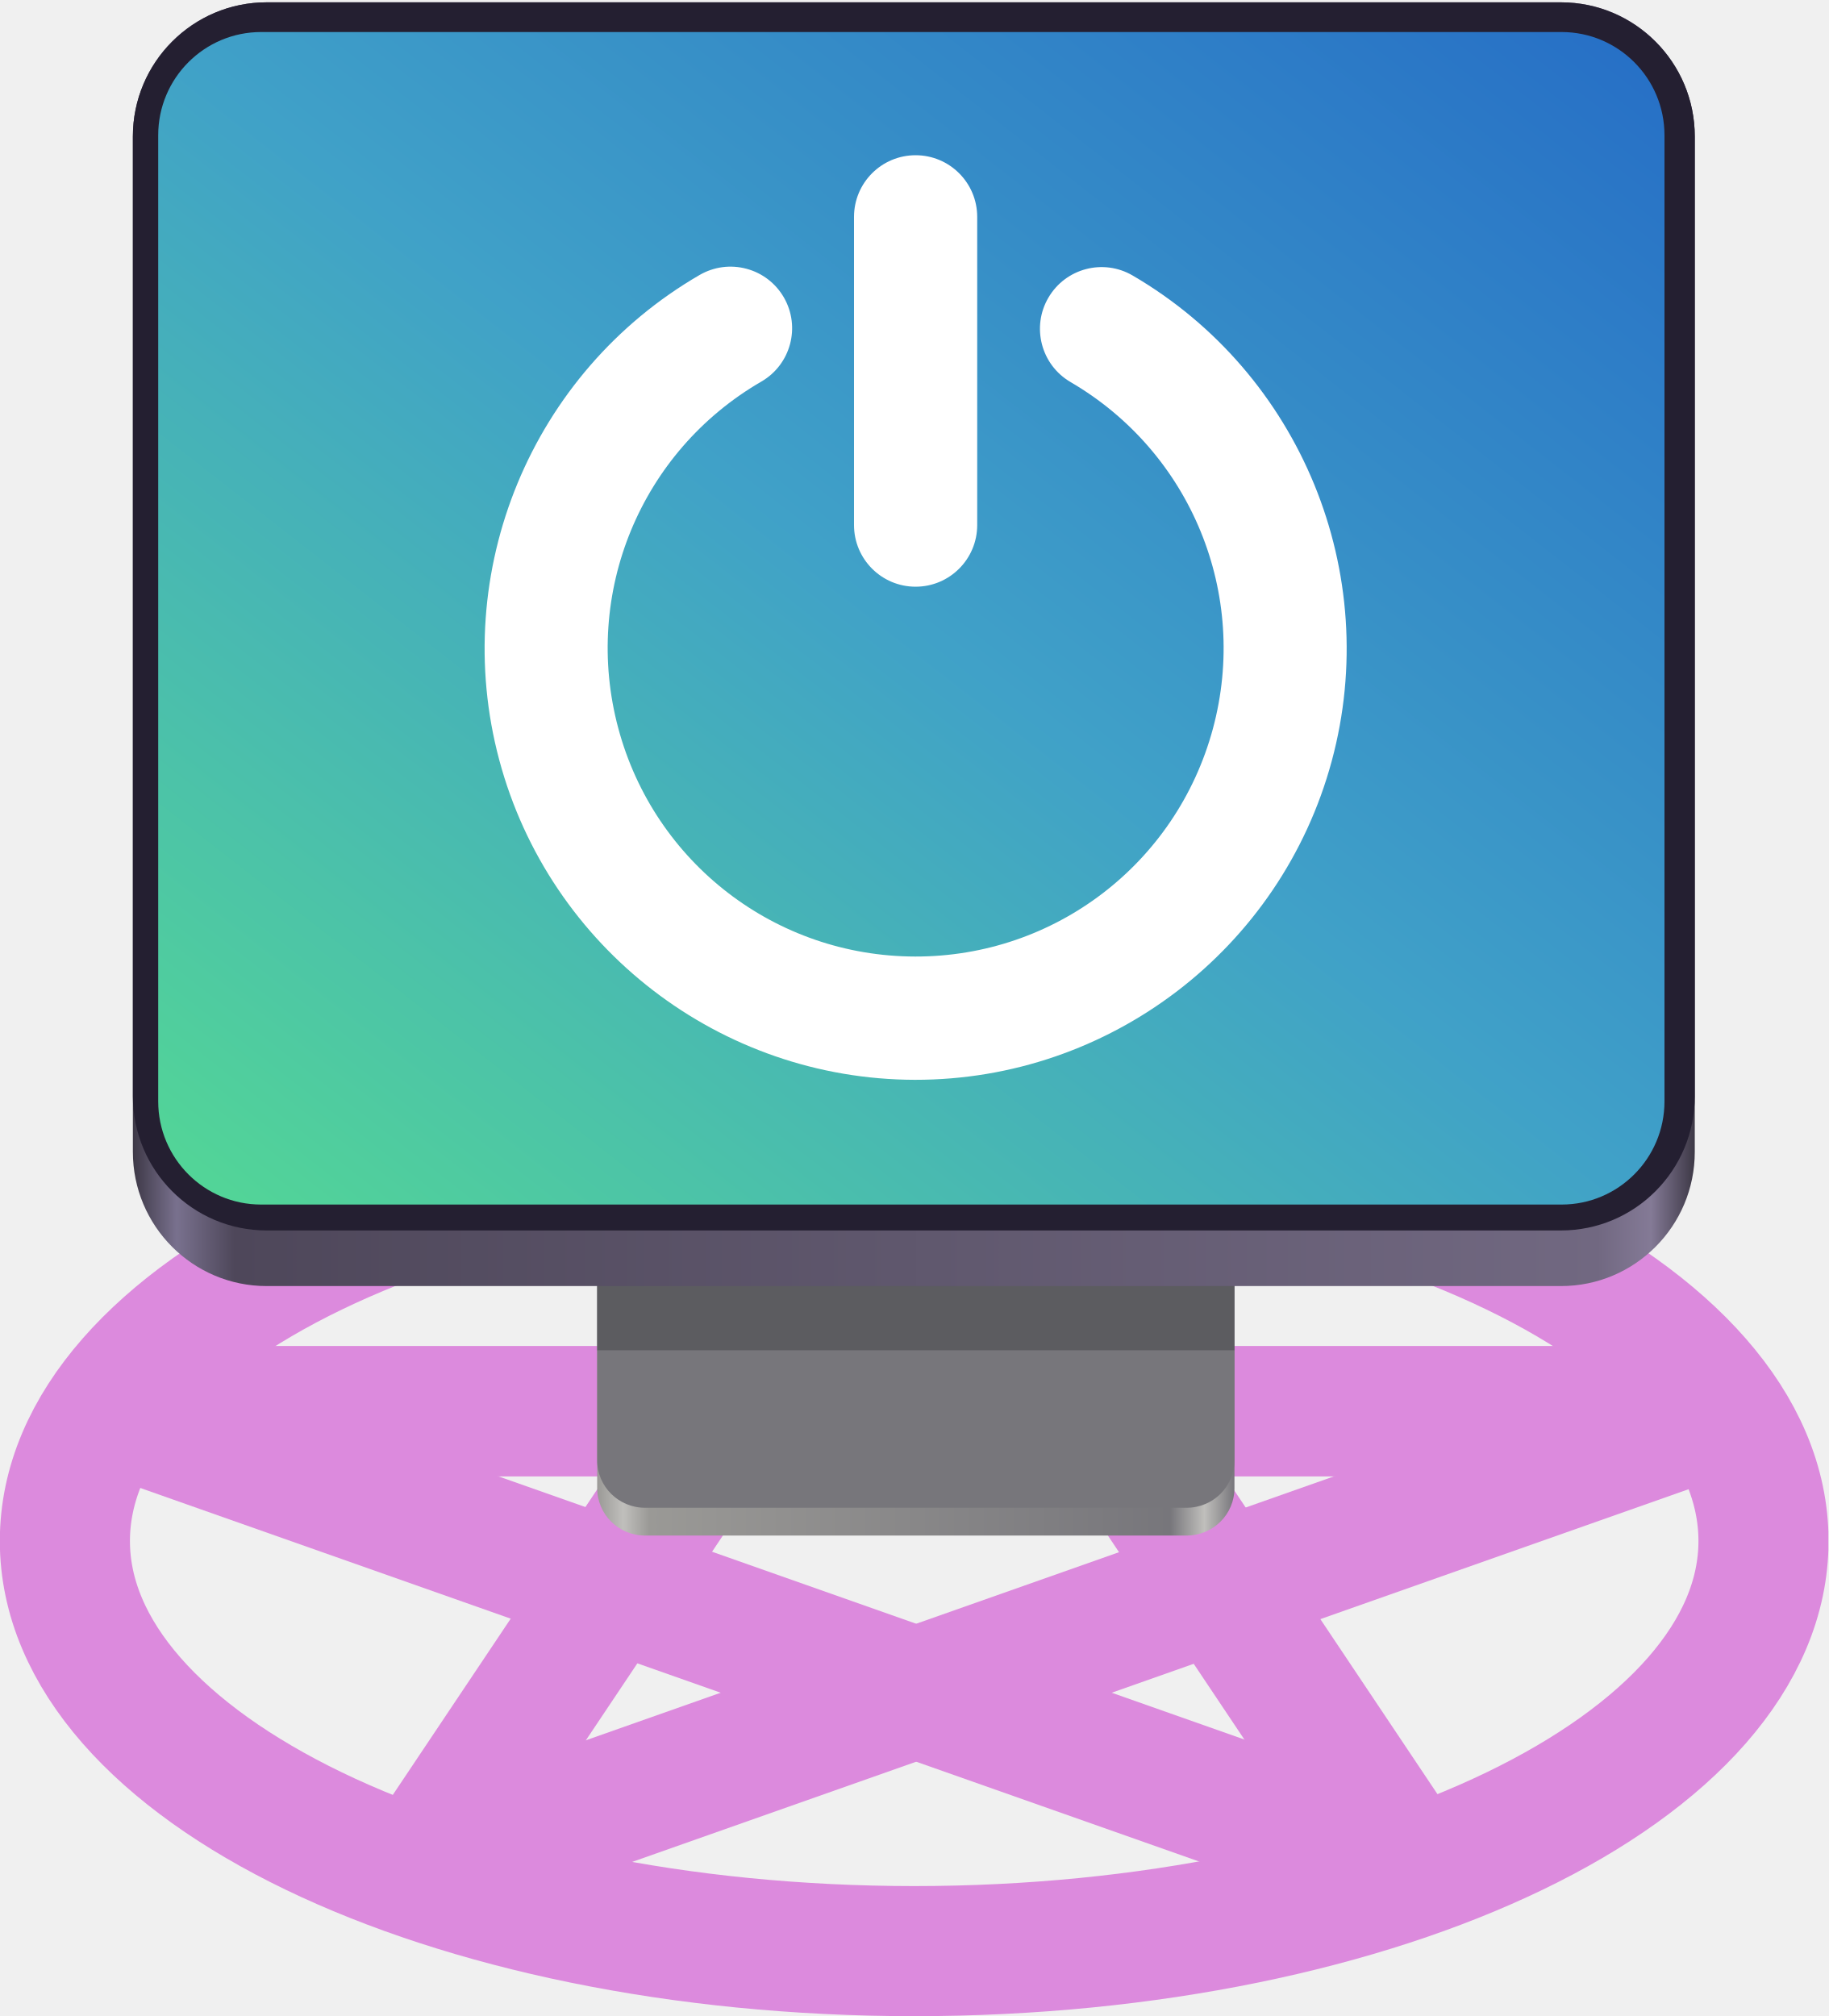
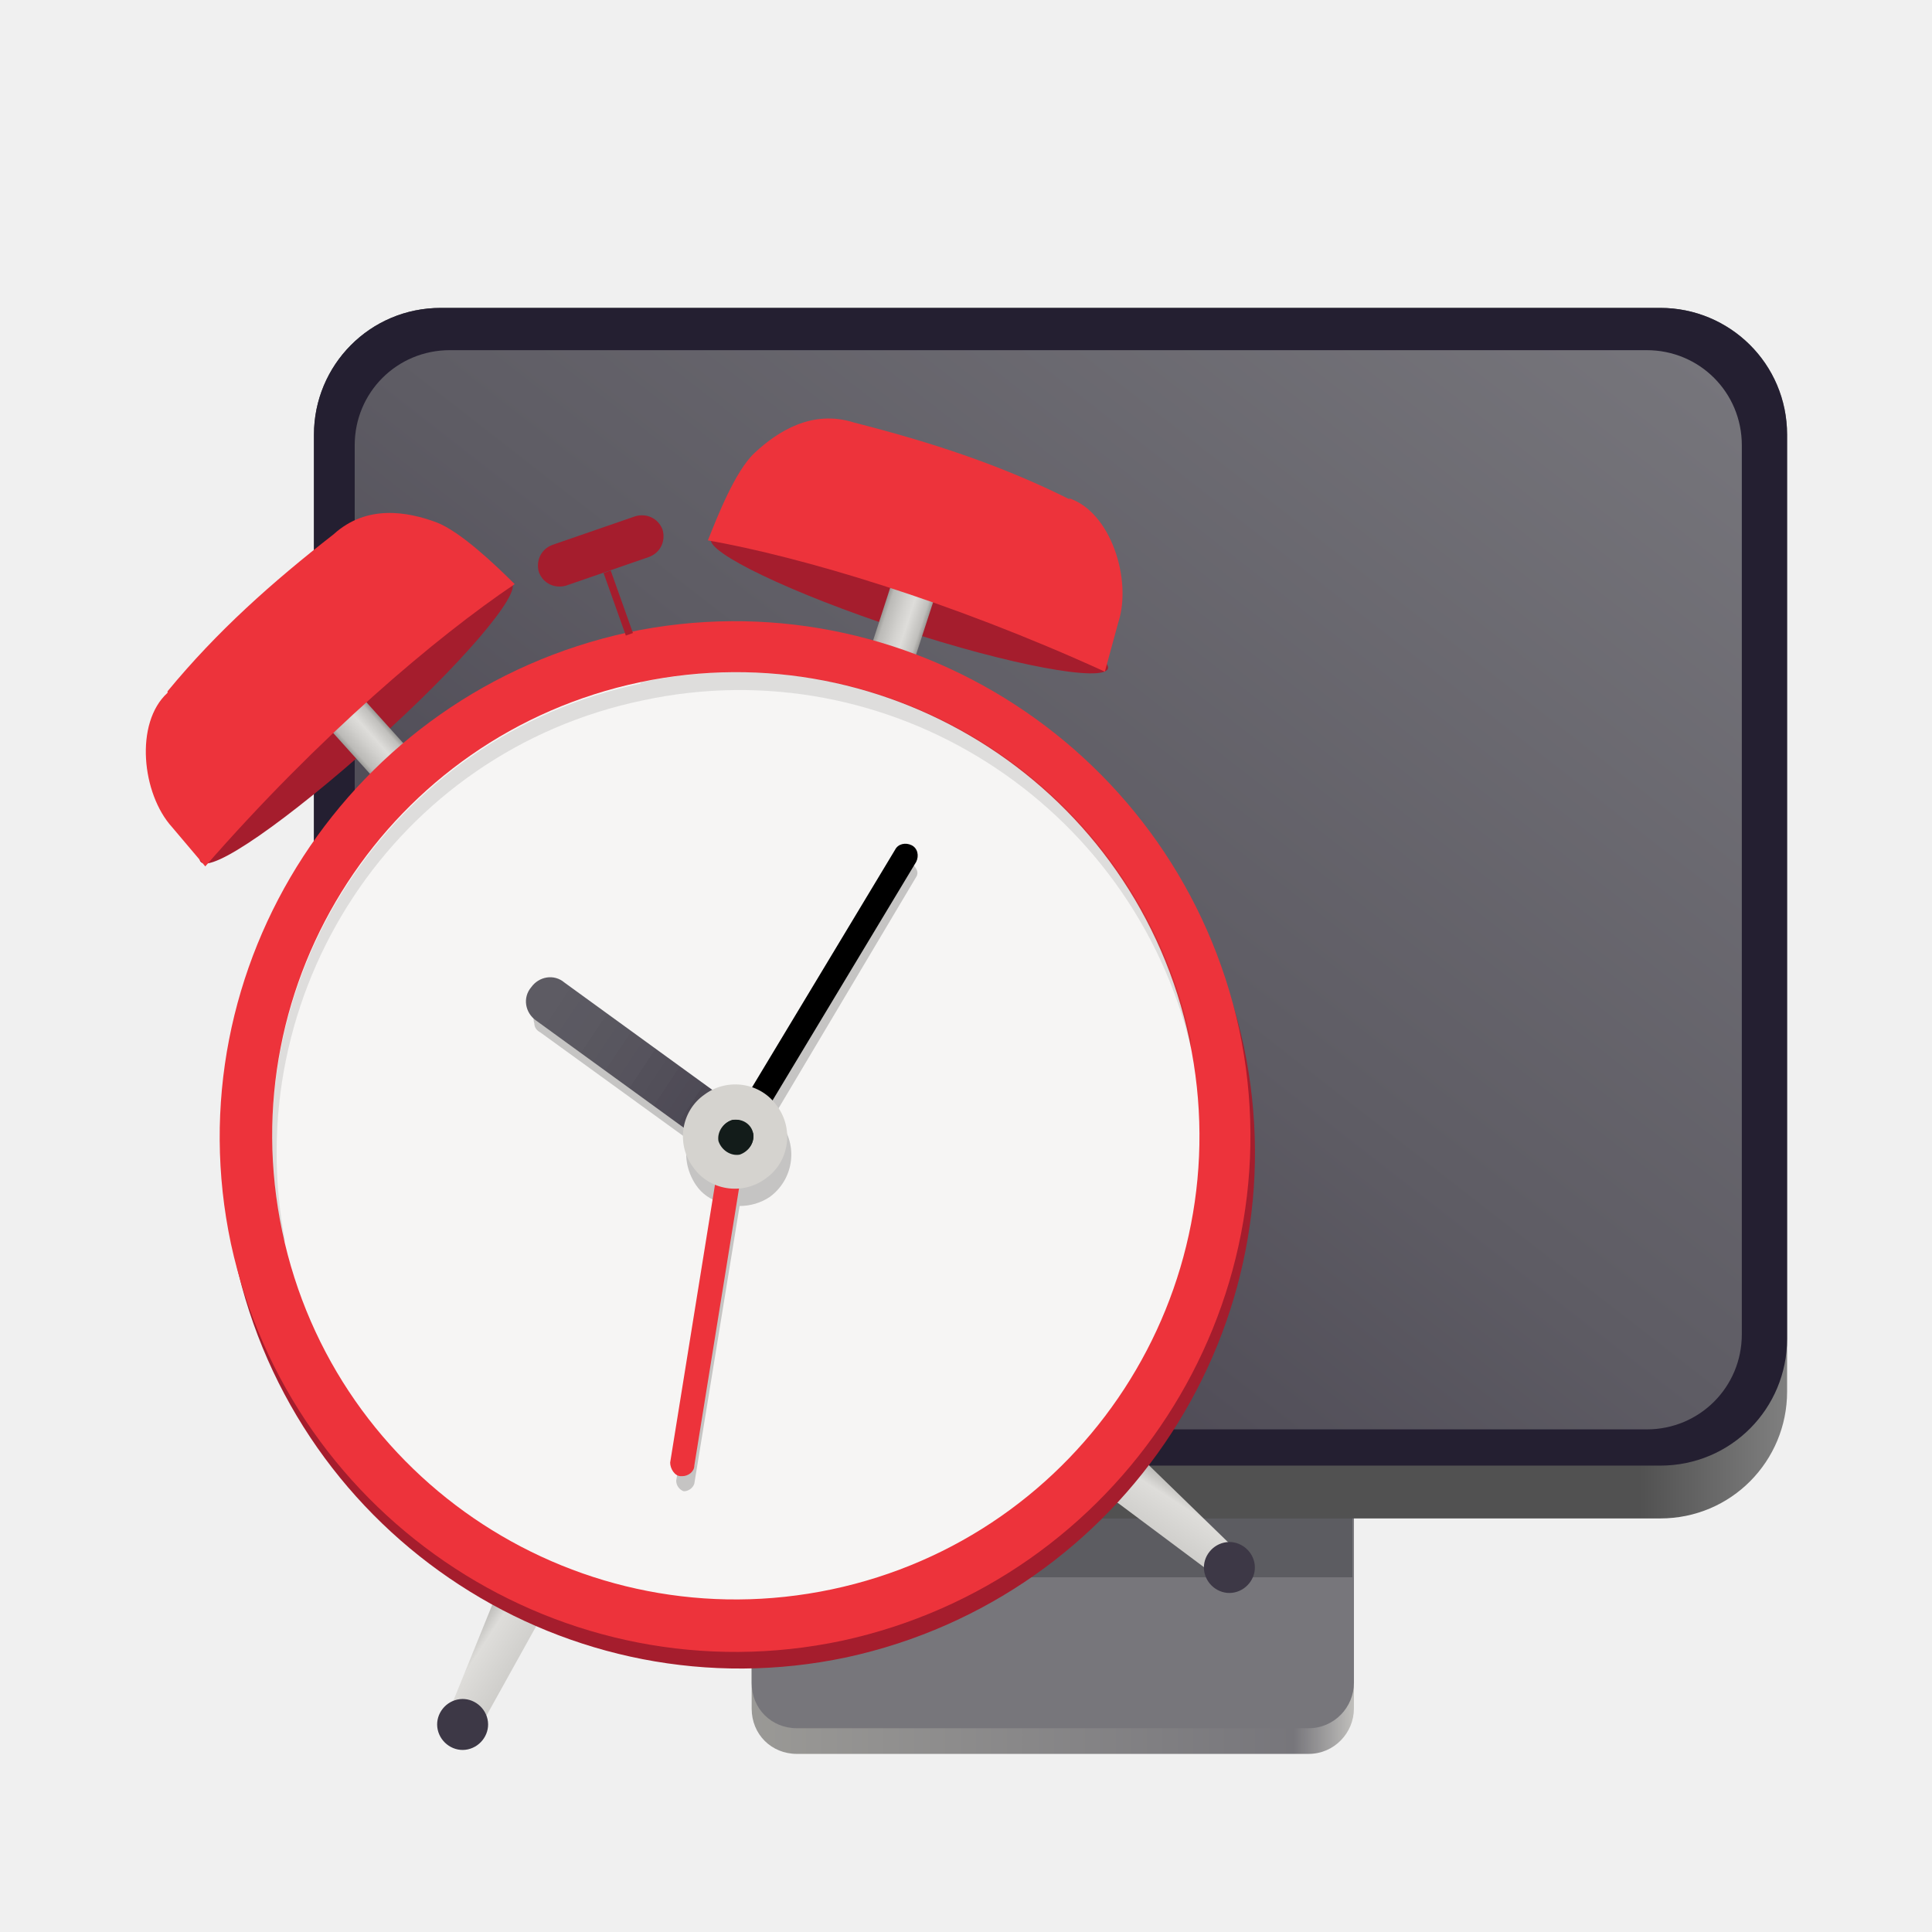
- <svg xmlns="http://www.w3.org/2000/svg" width="789" height="870" xml:space="preserve" overflow="hidden">
+ <svg xmlns="http://www.w3.org/2000/svg" xmlns:xlink="http://www.w3.org/1999/xlink" version="1.1" viewBox="0 0 128 128">
  <defs>
-     <linearGradient x1="3841.7" y1="797.665" x2="4116.7" y2="797.665" gradientUnits="userSpaceOnUse" spreadMethod="reflect" id="fill0">
-       <stop offset="0" stop-color="#9A9996" />
-       <stop offset="0.041" stop-color="#C0BFBC" />
-       <stop offset="0.082" stop-color="#9A9996" />
-       <stop offset="0.899" stop-color="#77767B" />
-       <stop offset="0.953" stop-color="#C0BFBC" />
-       <stop offset="1" stop-color="#77767B" />
-     </linearGradient>
-     <linearGradient x1="3641.34" y1="566.999" x2="4315.34" y2="566.999" gradientUnits="userSpaceOnUse" spreadMethod="reflect" id="fill1">
-       <stop offset="0" stop-color="#3D3846" />
-       <stop offset="0.028" stop-color="#79718E" />
-       <stop offset="0.065" stop-color="#4E475A" />
-       <stop offset="0.938" stop-color="#716881" />
-       <stop offset="0.972" stop-color="#847A96" />
-       <stop offset="1" stop-color="#3D3846" />
-     </linearGradient>
-     <linearGradient x1="3731.59" y1="870.71" x2="4222.96" y2="240.938" gradientUnits="userSpaceOnUse" spreadMethod="reflect" id="fill2">
-       <stop offset="0" stop-color="#53D795" />
-       <stop offset="0.5" stop-color="#40A1C8" />
-       <stop offset="1" stop-color="#266EC6" />
+     <style>
+       .cls-1 {
+         fill: #131c1a;
+       }
+ 
+       .cls-1, .cls-2, .cls-3, .cls-4, .cls-5, .cls-6, .cls-7, .cls-8, .cls-9, .cls-10, .cls-11, .cls-12, .cls-13, .cls-14, .cls-15, .cls-16, .cls-17 {
+         fill-rule: evenodd;
+       }
+ 
+       .cls-18 {
+         fill: #f0f0f0;
+       }
+ 
+       .cls-19 {
+         stroke: #62a0ea;
+         stroke-width: 2px;
+       }
+ 
+       .cls-19, .cls-20 {
+         fill: none;
+       }
+ 
+       .cls-21 {
+         fill: url(#linear-gradient-4);
+       }
+ 
+       .cls-2 {
+         fill: url(#linear-gradient-3);
+       }
+ 
+       .cls-22, .cls-14 {
+         fill: #ed333b;
+       }
+ 
+       .cls-3 {
+         fill-opacity: .2;
+       }
+ 
+       .cls-23 {
+         fill: url(#linear-gradient-5);
+       }
+ 
+       .cls-24 {
+         fill: url(#linear-gradient-8);
+       }
+ 
+       .cls-4 {
+         fill: #d5d3cf;
+       }
+ 
+       .cls-5, .cls-25 {
+         fill: #a51d2d;
+       }
+ 
+       .cls-6 {
+         fill: #3d3846;
+       }
+ 
+       .cls-7 {
+         fill: url(#linear-gradient-2);
+       }
+ 
+       .cls-8 {
+         fill-opacity: .1;
+       }
+ 
+       .cls-9 {
+         fill: #c0bfbc;
+       }
+ 
+       .cls-10 {
+         fill: url(#linear-gradient-6);
+       }
+ 
+       .cls-26 {
+         display: none;
+       }
+ 
+       .cls-11 {
+         fill: #f6f5f4;
+       }
+ 
+       .cls-12 {
+         fill: url(#linear-gradient-7);
+       }
+ 
+       .cls-13 {
+         fill: #241f31;
+       }
+ 
+       .cls-20 {
+         isolation: isolate;
+         opacity: .1;
+         stroke: #000;
+         stroke-dasharray: 1 1;
+         stroke-width: 1px;
+       }
+ 
+       .cls-15 {
+         fill: url(#linear-gradient);
+       }
+ 
+       .cls-16 {
+         fill: #434348;
+         fill-opacity: .5;
+       }
+ 
+       .cls-17 {
+         fill: #77767b;
+       }
+     </style>
+     <linearGradient id="linear-gradient" x1="1203.8" y1="-514.9" x2="1243.7" y2="-514.9" gradientTransform="translate(-1154 -421) scale(1 -1)" gradientUnits="userSpaceOnUse">
+       <stop offset="0" stop-color="#9a9996" />
+       <stop offset="0" stop-color="#c0bfbc" />
+       <stop offset="0" stop-color="#9a9996" />
+       <stop offset=".9" stop-color="#77767b" />
+       <stop offset="1" stop-color="#c0bfbc" />
+       <stop offset="1" stop-color="#77767b" />
+     </linearGradient>
+     <linearGradient id="linear-gradient-2" x1="1174.8" y1="-481.5" x2="1272.4" y2="-481.5" gradientTransform="translate(-1154 -421) scale(1 -1)" gradientUnits="userSpaceOnUse">
+       <stop offset="0" stop-color="#3f3f3f" />
+       <stop offset="0" stop-color="gray" />
+       <stop offset="0" stop-color="#515151" />
+       <stop offset=".9" stop-color="#515151" />
+       <stop offset="1" stop-color="gray" />
+       <stop offset="1" stop-color="#3f3f3f" />
+     </linearGradient>
+     <linearGradient id="linear-gradient-3" x1="1188.8" y1="-524.4" x2="1258.1" y2="-435.4" gradientTransform="translate(-1154 -421) scale(1 -1)" gradientUnits="userSpaceOnUse">
+       <stop offset="0" stop-color="#3d3846" />
+       <stop offset=".5" stop-color="#5e5c64" />
+       <stop offset="1" stop-color="#77767c" />
+     </linearGradient>
+     <linearGradient id="linear-gradient-4" x1="-1333.7" y1="27.8" x2="-1330.7" y2="27.8" gradientTransform="translate(-1307.9 76.6) rotate(-180)" gradientUnits="userSpaceOnUse">
+       <stop offset="0" stop-color="#9a9996" />
+       <stop offset=".1" stop-color="#c0bfbc" />
+       <stop offset=".4" stop-color="#deddda" />
+       <stop offset=".6" stop-color="#d2d1ce" />
+       <stop offset=".9" stop-color="#bbbab7" />
+       <stop offset="1" stop-color="#9a9996" />
+     </linearGradient>
+     <linearGradient id="linear-gradient-5" x1="-986.2" y1="387.1" x2="-983.2" y2="387.1" gradientTransform="translate(-327.7 -942) rotate(-90)" xlink:href="#linear-gradient-4" />
+     <linearGradient id="linear-gradient-6" x1="1180.9" y1="-522.7" x2="1198.2" y2="-534" gradientTransform="translate(-1154 -421) scale(1 -1)" gradientUnits="userSpaceOnUse">
+       <stop offset="0" stop-color="#c0bfbc" />
+       <stop offset=".3" stop-color="#c0bfbc" />
+       <stop offset=".3" stop-color="#9a9996" />
+       <stop offset=".4" stop-color="#deddda" />
+       <stop offset=".5" stop-color="#d2d1ce" />
+       <stop offset=".7" stop-color="#bbbab7" />
+       <stop offset=".7" stop-color="#9a9996" />
+       <stop offset="1" stop-color="#9a9996" />
+     </linearGradient>
+     <linearGradient id="linear-gradient-7" x1="-781.4" y1="1297.4" x2="-766.9" y2="1282.9" gradientTransform="translate(-415.2 1522.2) rotate(168)" xlink:href="#linear-gradient-6" />
+     <linearGradient id="linear-gradient-8" x1="1188.3" y1="-486.3" x2="1204.8" y2="-497.3" gradientTransform="translate(-1154 -421) scale(1 -1)" gradientUnits="userSpaceOnUse">
+       <stop offset="0" stop-color="#5e5c64" />
+       <stop offset="0" stop-color="#5d5b63" />
+       <stop offset="0" stop-color="#5d5b63" />
+       <stop offset="0" stop-color="#5d5b63" />
+       <stop offset=".1" stop-color="#5d5b63" />
+       <stop offset=".1" stop-color="#5d5b63" />
+       <stop offset=".2" stop-color="#5c5a62" />
+       <stop offset=".2" stop-color="#5c5a62" />
+       <stop offset=".2" stop-color="#5b5962" />
+       <stop offset=".3" stop-color="#5b5961" />
+       <stop offset=".3" stop-color="#5a5861" />
+       <stop offset=".3" stop-color="#5a5760" />
+       <stop offset=".3" stop-color="#59575f" />
+       <stop offset=".4" stop-color="#58565f" />
+       <stop offset=".4" stop-color="#58555e" />
+       <stop offset=".4" stop-color="#57545d" />
+       <stop offset=".5" stop-color="#56535d" />
+       <stop offset=".5" stop-color="#55525c" />
+       <stop offset=".5" stop-color="#54515b" />
+       <stop offset=".5" stop-color="#53505a" />
+       <stop offset=".6" stop-color="#524f59" />
+       <stop offset=".6" stop-color="#514e58" />
+       <stop offset=".6" stop-color="#504c57" />
+       <stop offset=".7" stop-color="#4e4b56" />
+       <stop offset=".7" stop-color="#4d4a55" />
+       <stop offset=".7" stop-color="#4c4854" />
+       <stop offset=".7" stop-color="#4b4752" />
+       <stop offset=".8" stop-color="#494551" />
+       <stop offset=".8" stop-color="#484450" />
+       <stop offset=".8" stop-color="#46424e" />
+       <stop offset=".9" stop-color="#45414d" />
+       <stop offset=".9" stop-color="#433f4c" />
+       <stop offset=".9" stop-color="#423d4a" />
+       <stop offset=".9" stop-color="#403b49" />
+       <stop offset="1" stop-color="#3e3947" />
+       <stop offset="1" stop-color="#3d3846" />
    </linearGradient>
  </defs>
-   <g transform="translate(-3584 -289)">
-     <path d="M3612 954C3612 856.245 3776.09 777 3978.5 777 4180.91 777 4345 856.245 4345 954 4345 1051.75 4180.91 1131 3978.5 1131 3776.09 1131 3612 1051.75 3612 954Z" stroke="#DC8ADD" stroke-width="56.146" stroke-miterlimit="8" fill="none" fill-rule="evenodd" />
-     <path d="M3635 898 4324.39 898" stroke="#DC8ADD" stroke-width="56.146" stroke-miterlimit="8" fill="none" fill-rule="evenodd" />
-     <path d="M3635 898 4192.73 1094.77" stroke="#DC8ADD" stroke-width="56.146" stroke-miterlimit="8" fill="none" fill-rule="evenodd" />
-     <path d="M0 0 213.033 318.385" stroke="#DC8ADD" stroke-width="56.146" stroke-miterlimit="8" fill="none" fill-rule="evenodd" transform="matrix(-1 0 0 1 3979.03 777)" />
-     <path d="M0 0 557.728 196.773" stroke="#DC8ADD" stroke-width="56.146" stroke-miterlimit="8" fill="none" fill-rule="evenodd" transform="matrix(1 0 0 -1 3766 1094.77)" />
-     <path d="M3635 898 4324.39 898" stroke="#DC8ADD" stroke-width="56.146" stroke-miterlimit="8" fill="none" fill-rule="evenodd" />
-     <path d="M3979 777 4192.03 1095.39" stroke="#DC8ADD" stroke-width="56.146" stroke-miterlimit="8" fill="none" fill-rule="evenodd" />
-     <path d="M3612 936C3612 838.246 3776.09 759 3978.5 759 4180.91 759 4345 838.246 4345 936 4345 1033.75 4180.91 1113 3978.5 1113 3776.09 1113 3612 1033.75 3612 936Z" stroke="transparent" stroke-width="56.146" stroke-miterlimit="8" fill="none" fill-rule="evenodd" />
-     <path d="M3635 880 4324.39 880" stroke="transparent" stroke-width="56.146" stroke-miterlimit="8" fill="none" fill-rule="evenodd" />
-     <path d="M3635 880 4192.73 1076.77" stroke="transparent" stroke-width="56.146" stroke-miterlimit="8" fill="none" fill-rule="evenodd" />
-     <path d="M0 0 213.033 318.385" stroke="transparent" stroke-width="56.146" stroke-miterlimit="8" fill="none" fill-rule="evenodd" transform="matrix(-1 0 0 1 3979.03 759)" />
-     <path d="M0 0 557.728 196.773" stroke="transparent" stroke-width="56.146" stroke-miterlimit="8" fill="none" fill-rule="evenodd" transform="matrix(1 0 0 -1 3766 1076.77)" />
-     <path d="M3635 880 4324.39 880" stroke="transparent" stroke-width="56.146" stroke-miterlimit="8" fill="none" fill-rule="evenodd" />
-     <path d="M3979 759 4192.03 1077.39" stroke="transparent" stroke-width="56.146" stroke-miterlimit="8" fill="none" fill-rule="evenodd" />
-     <path d="M3862.37 643.665 4096.04 643.665C4107.49 643.665 4116.7 652.808 4116.7 664.163L4116.7 931.169C4116.7 942.524 4107.49 951.666 4096.04 951.666L3862.37 951.666C3850.92 951.666 3841.7 942.524 3841.7 931.169L3841.7 664.163C3841.7 652.808 3850.92 643.665 3862.37 643.665Z" fill="url(#fill0)" fill-rule="evenodd" />
-     <path d="M3862.37 631.672 4096.04 631.672C4107.49 631.672 4116.7 640.813 4116.7 652.169L4116.7 919.174C4116.7 930.53 4107.49 939.672 4096.04 939.672L3862.37 939.672C3850.92 939.672 3841.7 930.53 3841.7 919.174L3841.7 652.169C3841.7 640.813 3850.92 631.672 3862.37 631.672Z" fill="#77767B" fill-rule="evenodd" />
-     <path d="M3841.7 549.71 4116.7 549.71 4116.7 871.711 3841.7 871.711Z" fill="#434348" fill-rule="evenodd" fill-opacity="0.51" />
-     <path d="M4315.34 347.899 4315.34 786.099C4315.34 818.076 4289.49 843.999 4257.61 843.999L3699.07 843.999C3667.19 843.999 3641.34 818.076 3641.34 786.099L3641.34 347.899C3641.34 315.922 3667.19 289.999 3699.07 289.999L4257.61 289.999C4289.49 289.999 4315.34 315.922 4315.34 347.899Z" fill="url(#fill1)" fill-rule="evenodd" />
-     <path d="M4315.34 347.912 4315.34 762.092C4315.34 794.075 4289.49 820.002 4257.61 820.002L3699.07 820.002C3667.19 820.002 3641.34 794.075 3641.34 762.092L3641.34 347.912C3641.34 315.929 3667.19 290.002 3699.07 290.002L4257.61 290.002C4289.49 290.002 4315.34 315.929 4315.34 347.912Z" fill="#241F31" fill-rule="evenodd" />
-     <path d="M4257.86 302.824C4282.39 302.824 4302.27 322.77 4302.27 347.374L4302.27 764.274C4302.27 788.878 4282.39 808.824 4257.86 808.824L3696.69 808.824C3672.16 808.824 3652.27 788.878 3652.27 764.274L3652.27 347.374C3652.27 322.77 3672.16 302.824 3696.69 302.824Z" fill="url(#fill2)" fill-rule="evenodd" />
-     <path d="M3979.11 355.989C3964.42 355.989 3952.53 367.904 3952.53 382.59L3952.53 515.589C3952.53 530.272 3964.42 542.191 3979.11 542.191 3993.79 542.191 4005.69 530.272 4005.69 515.589L4005.69 382.59C4005.69 367.904 3993.79 355.989 3979.11 355.989ZM3895.79 404.292C3892.33 404.745 3889 405.89 3885.98 407.619 3813.29 449.726 3777.73 535.752 3799.44 616.963 3821.15 698.145 3894.87 754.858 3978.84 754.991 4062.83 755.097 4136.71 698.623 4158.67 617.468 4180.62 536.339 4145.32 450.207 4072.75 407.886 4060.08 400.491 4043.82 404.773 4036.41 417.461 4029 430.121 4033.26 446.43 4045.93 453.85 4045.94 453.85 4045.96 453.85 4045.97 453.878 4097.98 484.203 4123.11 545.381 4107.38 603.555 4091.64 661.704 4039.15 701.869 3978.95 701.791 3918.75 701.711 3866.35 661.409 3850.78 603.186 3835.22 544.955 3860.45 483.83 3912.55 453.663 3925.25 446.297 3929.59 430.069 3922.26 417.356 3918.73 411.237 3912.93 406.793 3906.12 404.984 3902.75 404.081 3899.24 403.842 3895.79 404.292Z" fill="#FFFFFF" fill-rule="evenodd" />
+   <g>
+     <g id="svg11300">
+       <g id="layer1" class="cls-26">
+         <g id="layer2">
+           <rect id="rect13805" class="cls-18" x="0" width="128" height="128" />
+         </g>
+         <g id="layer3">
+           <circle id="circle2892" class="cls-20" cx="64" cy="64" r="59.5" />
+           <path id="rect2894" class="cls-20" d="M29.2,8.5h69.6c4.8,0,8.7,3.6,8.7,7.9v95.2c0,4.4-3.9,7.9-8.7,7.9H29.2c-4.8,0-8.7-3.6-8.7-7.9V16.4c0-4.4,3.9-7.9,8.7-7.9Z" />
+           <rect id="rect2896" class="cls-20" x="12.5" y="12.5" width="103" height="103" rx="7.9" ry="7.9" />
+           <path id="rect2898" class="cls-20" d="M16.4,28.5h95.2c4.4,0,7.9,3.9,7.9,8.7v69.6c0,4.8-3.6,8.7-7.9,8.7H16.4c-4.4,0-7.9-3.9-7.9-8.7V37.2c0-4.8,3.6-8.7,7.9-8.7Z" />
+           <path id="path2900" class="cls-19" d="M0,117h128" />
+         </g>
+       </g>
+       <g>
+         <path class="cls-15" d="M52.8,71.5h33.9c1.7,0,3,1.3,3,3v38.7c0,1.6-1.3,3-3,3h-33.9c-1.7,0-3-1.3-3-3v-38.7c0-1.6,1.3-3,3-3Z" />
+         <path class="cls-17" d="M52.8,69.8h33.9c1.7,0,3,1.3,3,3v38.7c0,1.6-1.3,3-3,3h-33.9c-1.7,0-3-1.3-3-3v-38.7c0-1.6,1.3-3,3-3Z" />
+         <path class="cls-16" d="M49.8,58h39.8v46.5h-39.8v-46.5Z" />
+         <path class="cls-7" d="M118.4,28.8v63.4c0,4.6-3.7,8.4-8.4,8.4H29.2c-4.6,0-8.4-3.8-8.4-8.4V28.8c0-4.6,3.7-8.4,8.4-8.4h80.8c4.6,0,8.4,3.7,8.4,8.4Z" />
+         <path class="cls-13" d="M118.4,28.8v59.9c0,4.6-3.7,8.4-8.4,8.4H29.2c-4.6,0-8.4-3.7-8.4-8.4V28.8c0-4.6,3.7-8.4,8.4-8.4h80.8c4.6,0,8.4,3.7,8.4,8.4Z" />
+         <path class="cls-2" d="M109.1,23.2c3.5,0,6.3,2.8,6.3,6.3v58.9c0,3.5-2.8,6.3-6.3,6.3H29.8c-3.5,0-6.3-2.8-6.3-6.3V29.5c0-3.5,2.8-6.3,6.3-6.3h79.3Z" />
+         <g>
+           <path class="cls-5" d="M13.3,57.1c-.7-.7,3.4-5.5,9.1-10.6,5.7-5.1,10.8-8.7,11.5-7.9.7.7-3.4,5.5-9.1,10.6-5.7,5.1-10.8,8.7-11.5,7.9Z" />
+           <path class="cls-5" d="M73.4,44.3c.3-.9-5.3-3.6-12.6-6-7.3-2.4-13.4-3.5-13.7-2.6s5.3,3.6,12.6,6c7.3,2.4,13.4,3.5,13.7,2.6Z" />
+           <rect class="cls-21" x="22.8" y="42.8" width="3" height="12" transform="translate(-26.4 28.8) rotate(-42)" />
+           <rect class="cls-23" x="53.4" y="41.2" width="12" height="3" transform="translate(.4 85.9) rotate(-72)" />
+           <path class="cls-10" d="M29.7,113.5l5.6-13.8,6,.2-5.7,7.7-4.5,8.1-1.4-2.3Z" />
+           <path class="cls-12" d="M81.8,102.6l-10.7-10.4-5.4,2.7,8.4,4.7,7.5,5.6.3-2.6Z" />
+           <path class="cls-5" d="M82.4,69.3c3.9,18.4-7.9,36.5-26.3,40.5-18.4,3.9-36.5-7.9-40.5-26.3-3.9-18.4,7.9-36.5,26.3-40.5,18.4-3.9,36.5,7.9,40.5,26.3Z" />
+           <path class="cls-14" d="M82.1,68.2c3.9,18.4-7.9,36.5-26.3,40.5-18.4,3.9-36.5-7.9-40.5-26.3-3.9-18.4,7.9-36.5,26.3-40.5,18.4-3.9,36.5,7.9,40.5,26.3Z" />
+           <path class="cls-11" d="M78.8,68.9c3.5,16.6-7.1,32.9-23.7,36.4-16.6,3.5-32.9-7.1-36.4-23.7-3.5-16.6,7.1-32.9,23.7-36.4,16.6-3.5,32.9,7.1,36.4,23.7Z" />
+           <path class="cls-3" d="M60,57.2c-.2,0-.3.1-.4.3l-9.4,15.8c-1.1-.4-2.2-.3-3.2.4l-9.8-7.1c-.3-.2-.6-.3-1-.2-.6.2-1,.8-.8,1.4,0,.3.2.5.4.6l9.8,7.1c-.3,1-.1,2.1.5,3,.4.6,1,1,1.7,1.2l-3,18.4c0,.3.2.6.5.7.3,0,.6-.2.7-.5,0,0,0,0,0,0l3-18.4c.7,0,1.4-.2,2-.6,1.5-1.1,1.9-3.2.8-4.8-.2-.2-.3-.4-.5-.6l9.4-15.8c.2-.3,0-.6-.2-.8-.1,0-.3-.1-.4,0Z" />
+           <g>
+             <path class="cls-9" d="M48.8,75.3l-12.4-9" />
+             <path class="cls-24" d="M48.8,76.9c-.3,0-.6,0-.9-.3l-12.4-9c-.7-.5-.9-1.5-.3-2.2.5-.7,1.5-.9,2.2-.3l12.4,9c.7.5.9,1.5.3,2.2-.3.4-.8.7-1.3.7Z" />
+           </g>
+           <path d="M48.8,76.1c-.1,0-.3,0-.4-.1-.4-.2-.5-.7-.3-1.1l11.2-18.6c.2-.4.7-.5,1.1-.3.4.2.5.7.3,1.1l-11.2,18.6c-.1.2-.4.4-.7.4Z" />
+           <path class="cls-22" d="M45.2,97.8s0,0-.1,0c-.4,0-.7-.5-.7-.9l3.5-21.7c0-.4.5-.7.9-.7.4,0,.7.5.7.9l-3.5,21.7c0,.4-.4.7-.8.7Z" />
+           <path class="cls-4" d="M51.5,73.3c1.1,1.5.8,3.7-.8,4.8-1.5,1.1-3.7.8-4.8-.8-1.1-1.5-.8-3.7.8-4.8,1.5-1.1,3.7-.8,4.8.8Z" />
+           <path class="cls-1" d="M49.9,75.1c.1.6-.3,1.2-.9,1.4-.6.1-1.2-.3-1.4-.9-.1-.6.3-1.2.9-1.4.6-.1,1.2.3,1.4.9Z" />
+           <path class="cls-1" d="M49.9,75.1c.1.6-.3,1.2-.9,1.3-.6.1-1.2-.3-1.3-.9-.1-.6.3-1.2.9-1.3.6-.1,1.2.3,1.3.9Z" />
+           <path class="cls-8" d="M42.4,45.3c-16.6,3.5-27.2,19.8-23.7,36.4,0,.2.1.4.2.6-3.2-16.5,7.3-32.5,23.7-35.9,16.3-3.5,32.4,6.8,36.3,23,0-.2,0-.3,0-.5-3.5-16.6-19.8-27.2-36.4-23.7Z" />
+           <path class="cls-5" d="M35.7,37.9c-.2-.7.1-1.5.9-1.8l5.5-1.9c.7-.2,1.5.1,1.8.9h0c.2.7-.1,1.5-.9,1.8l-5.5,1.9c-.7.2-1.5-.1-1.8-.9Z" />
+           <g>
+             <path class="cls-5" d="M40.2,37.8l1.5,4.1" />
+             <rect class="cls-25" x="40.7" y="37.7" width=".5" height="4.4" transform="translate(-11 16.1) rotate(-19.6)" />
+           </g>
+           <path class="cls-6" d="M29,114.6c-.2-.9.4-1.8,1.3-2,.9-.2,1.8.4,2,1.3.2.9-.4,1.8-1.3,2-.9.2-1.8-.4-2-1.3Z" />
+           <path class="cls-6" d="M79.8,104.2c-.2-.9.4-1.8,1.3-2,.9-.2,1.8.4,2,1.3.2.9-.4,1.8-1.3,2-.9.2-1.8-.4-2-1.3Z" />
+           <path class="cls-14" d="M11.1,45.8c3.3-4,6.9-7.2,11-10.4,2.2-2,4.9-1.5,6.8-.8,1.6.6,4,2.9,5.2,4.1-5.2,3.5-13,10.1-20.5,18.7h0l-2.2-2.6c-2-2.2-2.5-6.9-.3-8.9Z" />
+           <path class="cls-14" d="M70.9,33.1c-4.6-2.3-9.2-3.8-14.3-5.1-2.8-.9-5.1.6-6.6,2-1.3,1.2-2.5,4.3-3.1,5.8,6.2,1.1,16,4,26.3,8.7h0l.9-3.3c.9-2.8-.5-7.3-3.3-8.2Z" />
+         </g>
+       </g>
+     </g>
  </g>
</svg>
